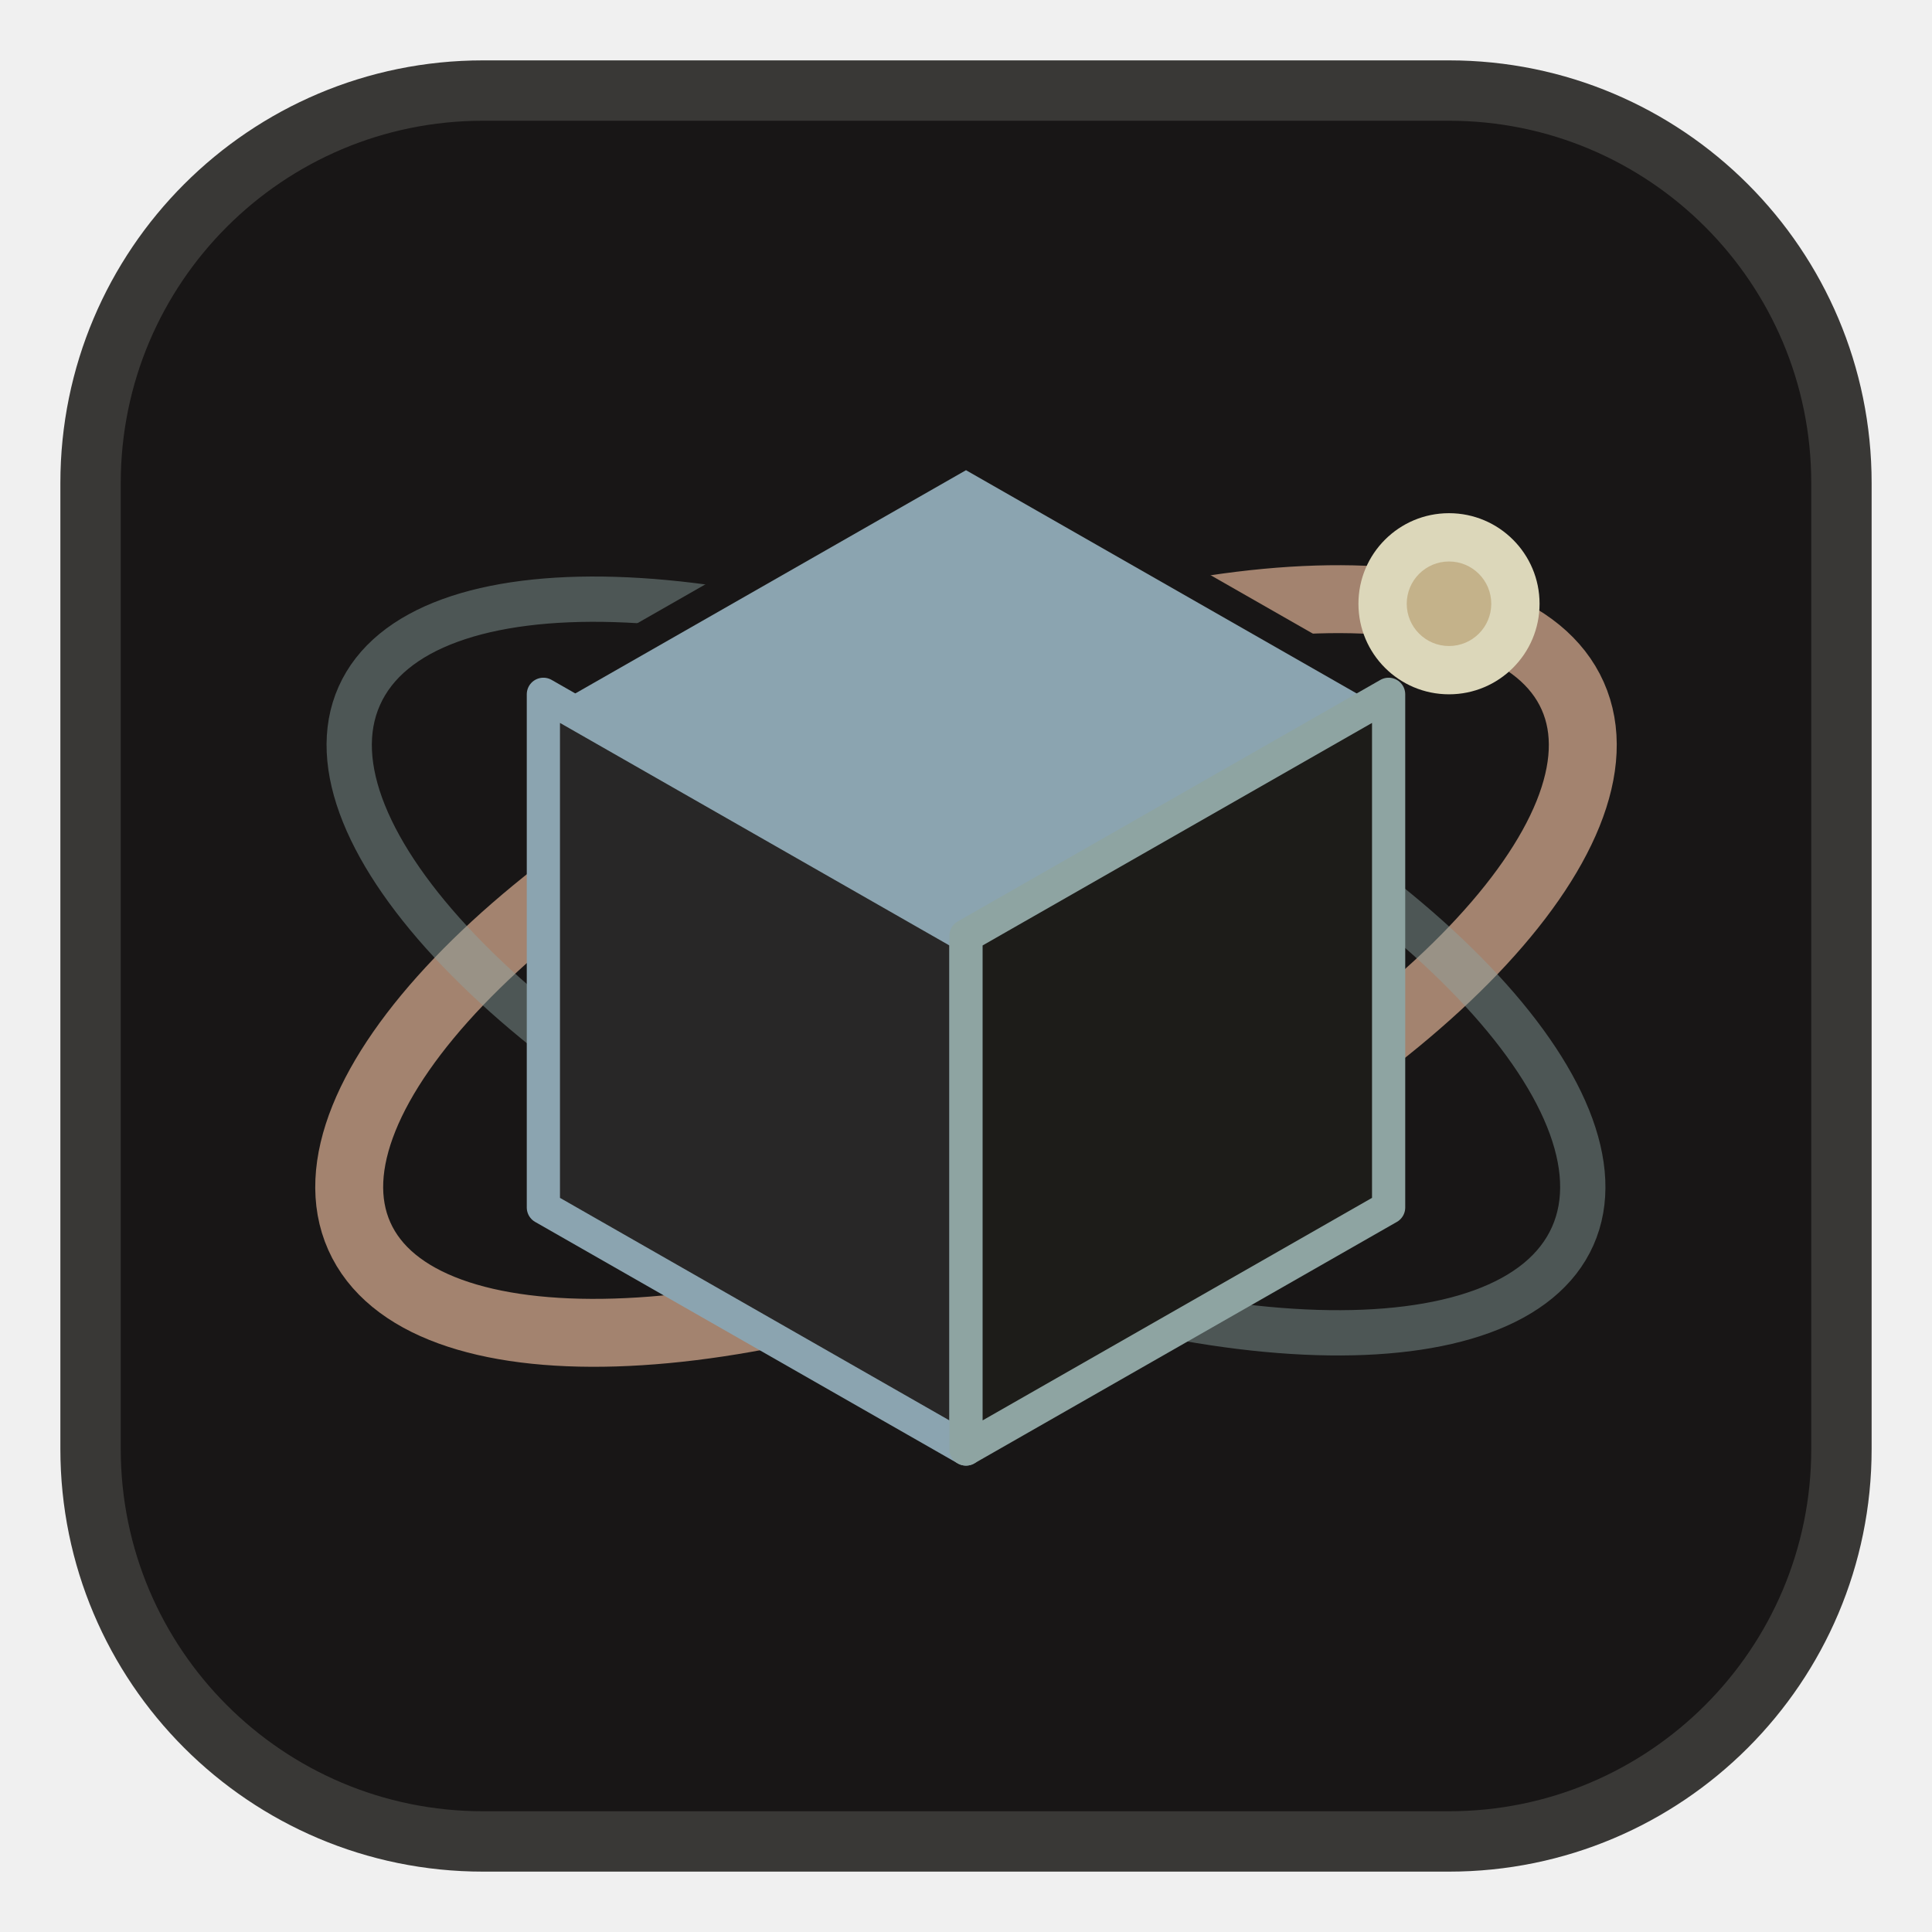
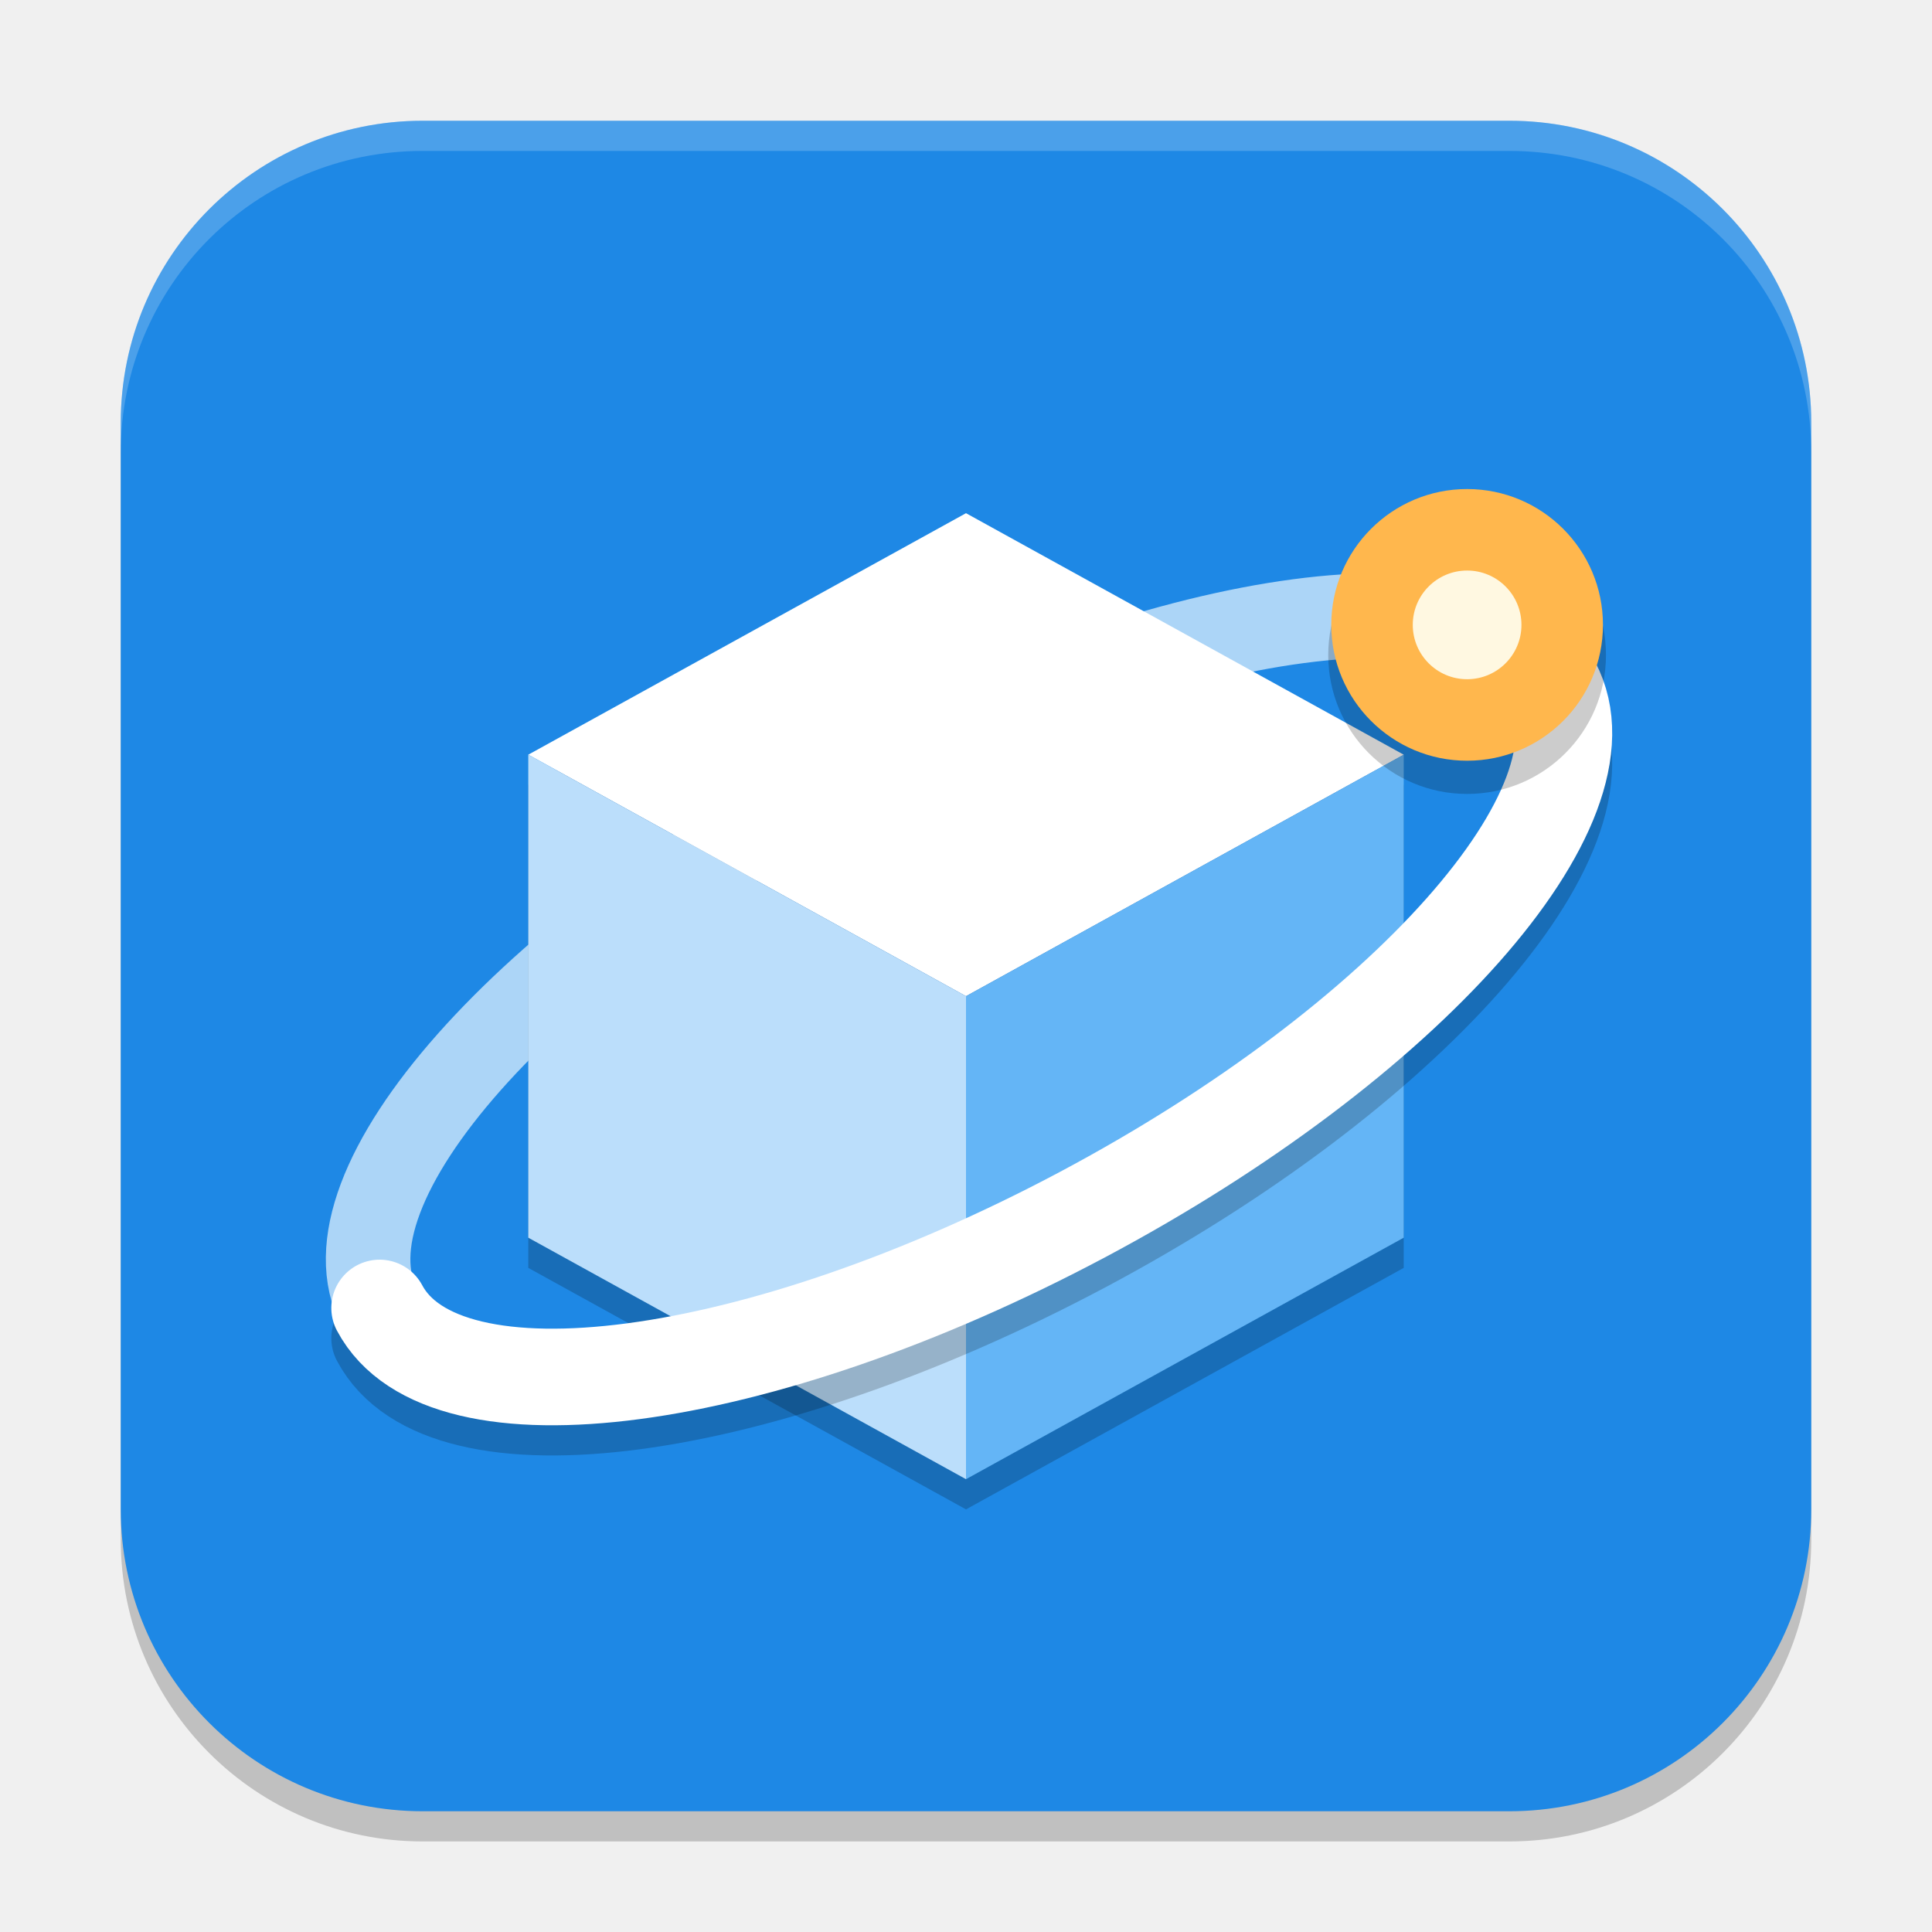
- <svg xmlns="http://www.w3.org/2000/svg" viewBox="0 0 128 128" width="128" height="128">
-   <rect x="6" y="6" width="116" height="116" rx="26" fill="#181616" stroke="#393836" stroke-width="4" />
-   <ellipse cx="64" cy="64" rx="44" ry="18" transform="rotate(-24 64 64)" fill="none" stroke="#b6927b" stroke-width="4.5" stroke-opacity="0.88" />
-   <ellipse cx="64" cy="64" rx="44" ry="18" transform="rotate(24 64 64)" fill="none" stroke="#8ea4a2" stroke-width="3" stroke-opacity="0.45" />
-   <polygon points="64,30 92,46 64,62 36,46" fill="#8ba4b0" stroke="#181616" stroke-width="2" stroke-linejoin="round" />
-   <polygon points="36,46 64,62 64,96 36,80" fill="#282727" stroke="#8ba4b0" stroke-width="2.2" stroke-linejoin="round" />
-   <polygon points="64,62 92,46 92,80 64,96" fill="#1d1c19" stroke="#8ea4a2" stroke-width="2.2" stroke-linejoin="round" />
-   <circle cx="96" cy="40" r="6" fill="#dcd7ba" />
-   <circle cx="96" cy="40" r="2.8" fill="#c4b28a" />
+ <svg xmlns="http://www.w3.org/2000/svg" width="64" height="64" viewBox="0 0 64 64">
+   <rect style="opacity:0.2" x="4" y="5" width="56" height="56" rx="10" ry="10" />
+   <rect style="fill:#1e88e5" x="4" y="4" width="56" height="56" rx="10" ry="10" />
+   <path style="fill:#ffffff;opacity:0.2" d="M 14,4 C 8.46,4 4,8.46 4,14 V 15 C 4,9.46 8.46,5 14,5 H 50 C 55.54,5 60,9.46 60,15 V 14 C 60,8.46 55.54,4 50,4 Z" />
+   <path d="M 10,33 A 22,8.2 0 0 1 54,33" transform="rotate(-28 32 33)" fill="none" stroke="#e3f2fd" stroke-width="2.8" stroke-linecap="round" opacity="0.72" />
+   <polygon style="opacity:0.2" points="32,18 46.5,26 46.5,42 32,50 17.5,42 17.5,26" />
+   <polygon style="fill:#ffffff" points="32,17 46.5,25 32,33 17.5,25" />
+   <polygon style="fill:#bbdefb" points="17.5,25 32,33 32,49 17.5,41" />
+   <polygon style="fill:#64b5f6" points="32,33 46.5,25 46.5,41 32,49" />
+   <path d="M 10,33 A 22,8.2 0 0 0 54,33" transform="translate(0,1) rotate(-28 32 33)" fill="none" stroke="#000000" stroke-width="3.2" stroke-linecap="round" opacity="0.2" />
+   <path d="M 10,33 A 22,8.2 0 0 0 54,33" transform="rotate(-28 32 33)" fill="none" stroke="#ffffff" stroke-width="3.2" stroke-linecap="round" />
+   <circle style="opacity:0.2" cx="48.6" cy="21.7" r="4.6" />
+   <circle style="fill:#ffb74d" cx="48.6" cy="20.7" r="4.5" />
+   <circle style="fill:#fff8e1" cx="48.6" cy="20.7" r="1.8" />
</svg>
